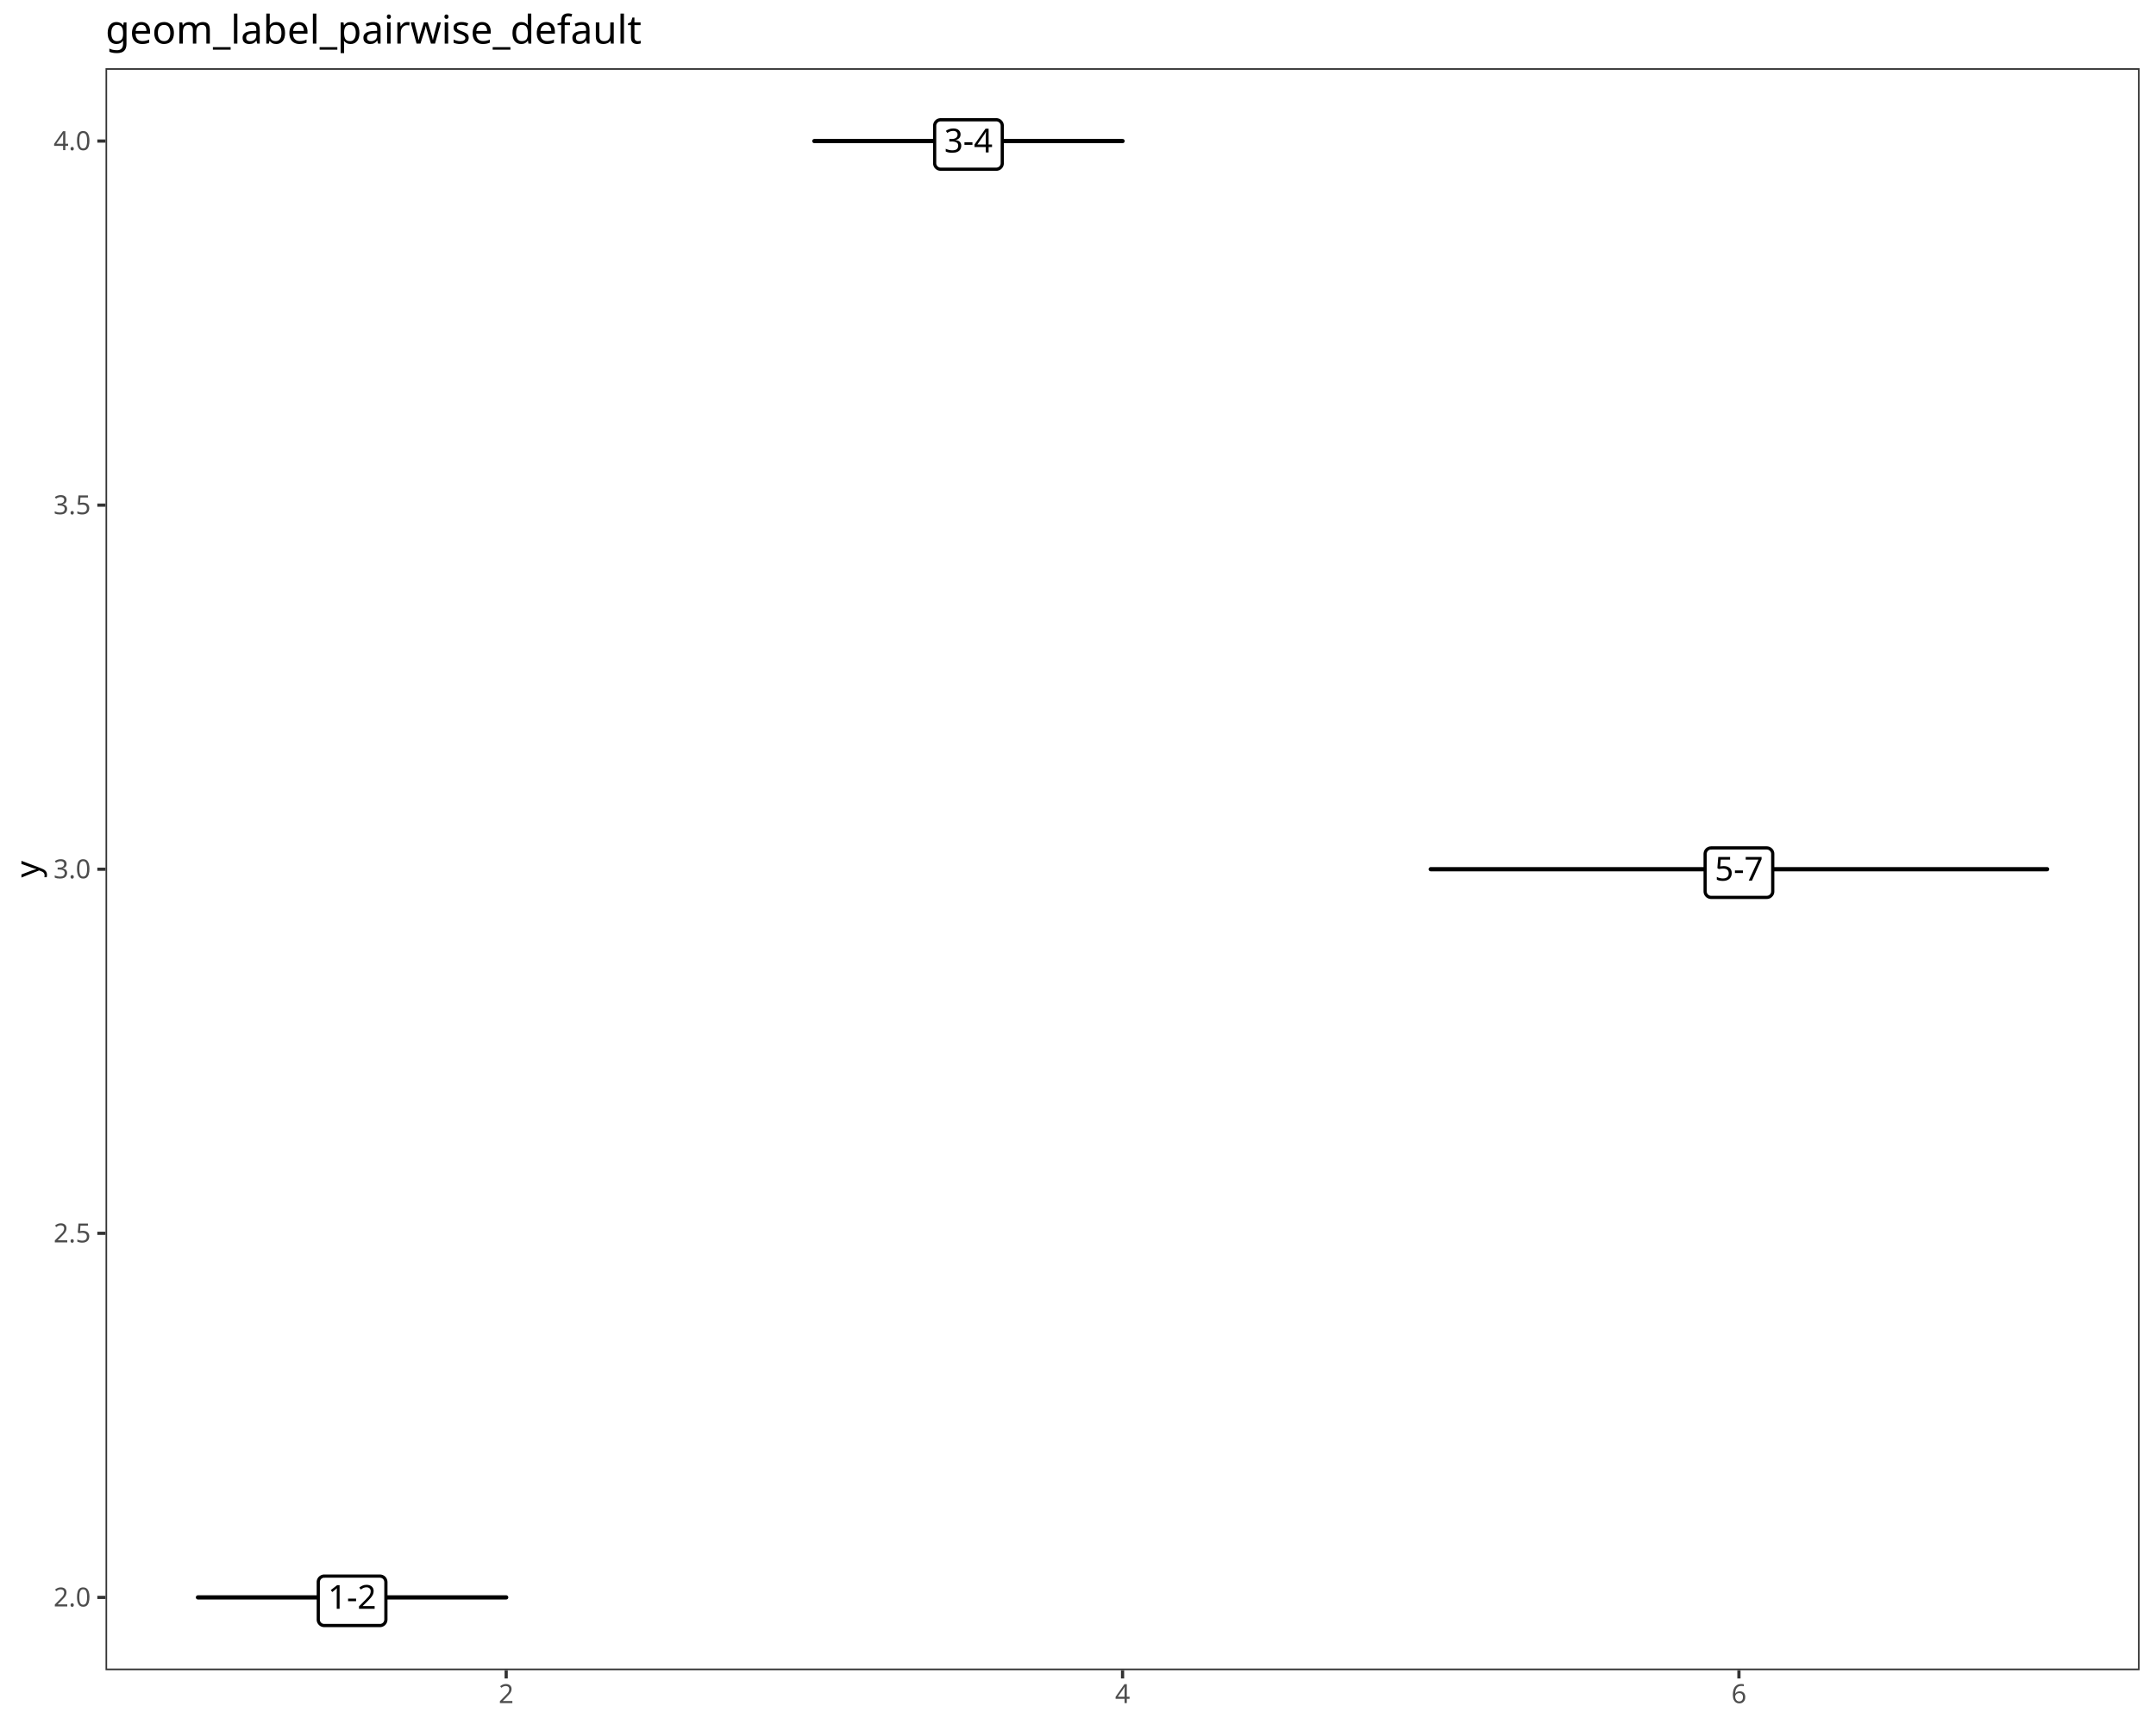
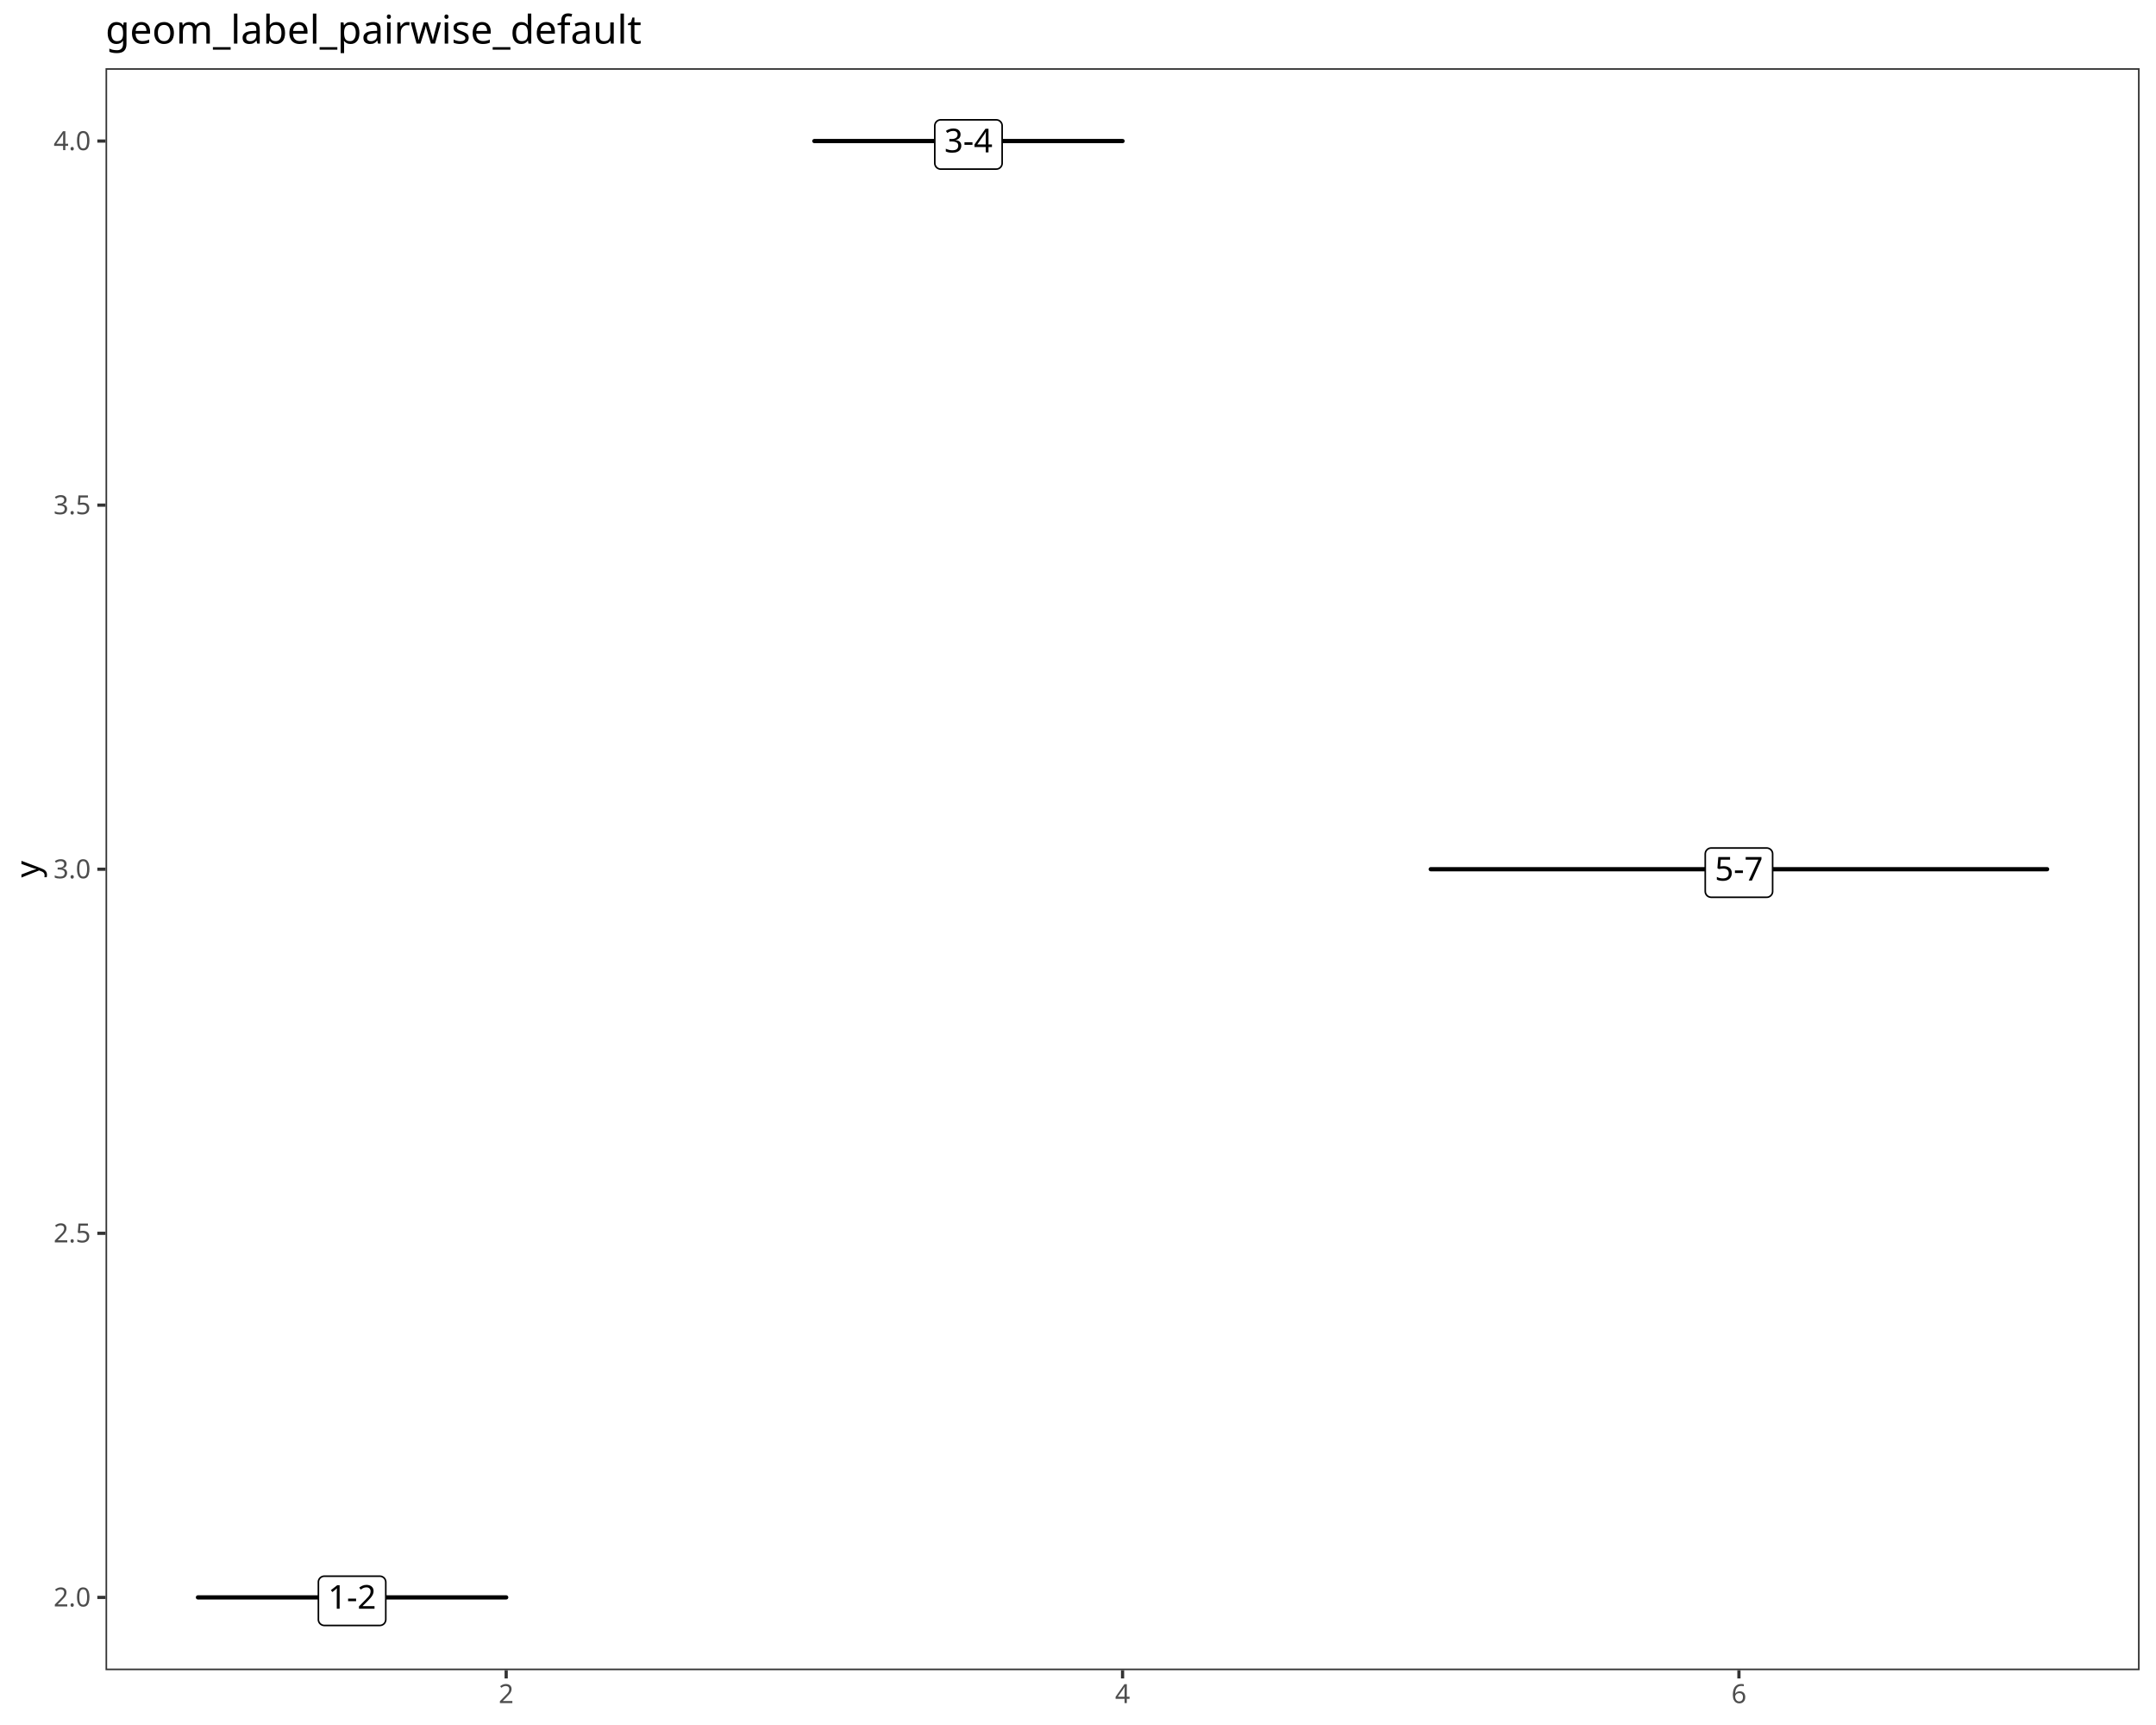
<svg xmlns="http://www.w3.org/2000/svg" class="svglite" data-engine-version="2.0" width="720.00pt" height="576.00pt" viewBox="0 0 720.00 576.00">
  <defs>
    <style type="text/css">
    .svglite line, .svglite polyline, .svglite polygon, .svglite path, .svglite rect, .svglite circle {
      fill: none;
      stroke: #000000;
      stroke-linecap: round;
      stroke-linejoin: round;
      stroke-miterlimit: 10.00;
    }
  </style>
  </defs>
  <rect width="100%" height="100%" style="stroke: none; fill: #FFFFFF;" />
  <defs>
    <clipPath id="cpMC4wMHw3MjAuMDB8MC4wMHw1NzYuMDA=">
      <rect x="0.00" y="0.00" width="720.00" height="576.00" />
    </clipPath>
  </defs>
  <g clip-path="url(#cpMC4wMHw3MjAuMDB8MC4wMHw1NzYuMDA=)">
    <rect x="0.00" y="0.00" width="720.00" height="576.00" style="stroke-width: 1.07; stroke: #FFFFFF; fill: #FFFFFF;" />
  </g>
  <defs>
    <clipPath id="cpMzUuMjR8NzE0LjUyfDIyLjc4fDU1Ny43MQ==">
      <rect x="35.24" y="22.78" width="679.28" height="534.92" />
    </clipPath>
  </defs>
  <g clip-path="url(#cpMzUuMjR8NzE0LjUyfDIyLjc4fDU1Ny43MQ==)">
    <rect x="35.24" y="22.78" width="679.28" height="534.92" style="stroke-width: 1.07; stroke: none; fill: #FFFFFF;" />
    <line x1="66.11" y1="533.39" x2="169.04" y2="533.39" style="stroke-width: 1.42;" />
-     <polygon points="108.27,542.79 126.88,542.79 126.80,542.79 127.12,542.78 127.43,542.72 127.73,542.60 128.01,542.44 128.26,542.24 128.47,542.00 128.64,541.73 128.76,541.44 128.84,541.13 128.87,540.81 128.87,540.81 128.87,528.27 128.87,528.27 128.84,527.95 128.76,527.64 128.64,527.34 128.47,527.07 128.26,526.83 128.01,526.63 127.73,526.47 127.43,526.36 127.12,526.30 126.88,526.28 108.27,526.28 108.51,526.30 108.19,526.28 107.87,526.32 107.57,526.41 107.28,526.55 107.02,526.73 106.78,526.95 106.59,527.21 106.44,527.49 106.34,527.79 106.29,528.11 106.29,528.27 106.29,540.81 106.29,540.65 106.29,540.97 106.34,541.28 106.44,541.59 106.59,541.87 106.78,542.12 107.02,542.35 107.28,542.53 107.57,542.66 107.87,542.75 108.19,542.79 " style="stroke-width: 1.07; fill: #FFFFFF;" />
-     <text x="117.58" y="537.19" text-anchor="middle" style="font-size: 11.04px; font-family: sans;" textLength="15.96px" lengthAdjust="spacingAndGlyphs">1-2</text>
+     <polygon points="108.31,542.76 126.85,542.76 126.77,542.76 127.08,542.75 127.40,542.68 127.69,542.57 127.97,542.41 128.22,542.21 128.43,541.97 128.60,541.70 128.72,541.41 128.80,541.10 128.83,540.78 128.83,540.78 128.83,528.29 128.83,528.29 128.80,527.97 128.72,527.66 128.60,527.37 128.43,527.10 128.22,526.86 127.97,526.66 127.69,526.50 127.40,526.38 127.08,526.32 126.85,526.31 108.31,526.31 108.54,526.32 108.23,526.31 107.91,526.35 107.60,526.43 107.32,526.57 107.05,526.75 106.82,526.97 106.63,527.23 106.48,527.51 106.38,527.81 106.33,528.13 106.33,528.29 106.33,540.78 106.33,540.62 106.33,540.94 106.38,541.25 106.48,541.56 106.63,541.84 106.82,542.09 107.05,542.31 107.32,542.49 107.60,542.63 107.91,542.72 108.23,542.76 " style="stroke-width: 0.53; fill: #FFFFFF;" />
+     <text x="117.58" y="537.18" text-anchor="middle" style="font-size: 11.00px; font-family: sans;" textLength="15.90px" lengthAdjust="spacingAndGlyphs">1-2</text>
    <line x1="271.96" y1="47.10" x2="374.88" y2="47.10" style="stroke-width: 1.42;" />
-     <polygon points="314.12,56.50 332.72,56.50 332.64,56.50 332.96,56.49 333.27,56.42 333.57,56.31 333.85,56.15 334.10,55.95 334.31,55.71 334.48,55.44 334.61,55.14 334.68,54.83 334.71,54.51 334.71,54.51 334.71,41.97 334.71,41.97 334.68,41.66 334.61,41.35 334.48,41.05 334.31,40.78 334.10,40.54 333.85,40.34 333.57,40.18 333.27,40.07 332.96,40.00 332.72,39.99 314.12,39.99 314.36,40.00 314.04,39.99 313.72,40.03 313.41,40.12 313.12,40.25 312.86,40.44 312.63,40.66 312.44,40.91 312.29,41.20 312.19,41.50 312.13,41.81 312.13,41.97 312.13,54.51 312.13,54.35 312.13,54.67 312.19,54.99 312.29,55.29 312.44,55.58 312.63,55.83 312.86,56.05 313.12,56.23 313.41,56.37 313.72,56.46 314.04,56.50 " style="stroke-width: 1.07; fill: #FFFFFF;" />
-     <text x="323.42" y="50.90" text-anchor="middle" style="font-size: 11.04px; font-family: sans;" textLength="15.96px" lengthAdjust="spacingAndGlyphs">3-4</text>
+     <polygon points="314.15,56.47 332.69,56.47 332.61,56.47 332.93,56.45 333.24,56.39 333.54,56.28 333.81,56.12 334.06,55.91 334.27,55.68 334.44,55.41 334.57,55.11 334.64,54.80 334.67,54.49 334.67,54.49 334.67,41.99 334.67,41.99 334.64,41.68 334.57,41.37 334.44,41.07 334.27,40.80 334.06,40.57 333.81,40.36 333.54,40.20 333.24,40.09 332.93,40.03 332.69,40.01 314.15,40.01 314.39,40.03 314.07,40.01 313.75,40.05 313.45,40.14 313.16,40.28 312.90,40.46 312.67,40.68 312.48,40.93 312.33,41.22 312.23,41.52 312.18,41.83 312.17,41.99 312.17,54.49 312.18,54.33 312.18,54.65 312.23,54.96 312.33,55.26 312.48,55.55 312.67,55.80 312.90,56.02 313.16,56.20 313.45,56.34 313.75,56.43 314.07,56.47 " style="stroke-width: 0.53; fill: #FFFFFF;" />
+     <text x="323.42" y="50.88" text-anchor="middle" style="font-size: 11.00px; font-family: sans;" textLength="15.90px" lengthAdjust="spacingAndGlyphs">3-4</text>
    <line x1="477.80" y1="290.24" x2="683.64" y2="290.24" style="stroke-width: 1.42;" />
-     <polygon points="571.42,299.65 590.03,299.65 589.95,299.65 590.27,299.63 590.58,299.57 590.88,299.46 591.15,299.30 591.40,299.09 591.61,298.85 591.79,298.58 591.91,298.29 591.99,297.98 592.01,297.66 592.01,297.66 592.01,285.12 592.01,285.12 591.99,284.80 591.91,284.49 591.79,284.20 591.61,283.93 591.40,283.69 591.15,283.49 590.88,283.33 590.58,283.21 590.27,283.15 590.03,283.13 571.42,283.13 571.66,283.15 571.34,283.14 571.02,283.17 570.71,283.26 570.43,283.40 570.16,283.58 569.93,283.80 569.74,284.06 569.59,284.34 569.49,284.65 569.44,284.96 569.43,285.12 569.43,297.66 569.44,297.50 569.44,297.82 569.49,298.14 569.59,298.44 569.74,298.72 569.93,298.98 570.16,299.20 570.43,299.38 570.71,299.52 571.02,299.61 571.34,299.65 " style="stroke-width: 1.07; fill: #FFFFFF;" />
-     <text x="580.72" y="294.04" text-anchor="middle" style="font-size: 11.04px; font-family: sans;" textLength="15.96px" lengthAdjust="spacingAndGlyphs">5-7</text>
+     <polygon points="571.45,299.61 589.99,299.61 589.91,299.61 590.23,299.60 590.54,299.54 590.84,299.42 591.12,299.26 591.36,299.06 591.58,298.82 591.75,298.55 591.87,298.26 591.95,297.95 591.97,297.63 591.97,297.63 591.97,285.14 591.97,285.14 591.95,284.82 591.87,284.51 591.75,284.22 591.58,283.95 591.36,283.71 591.12,283.51 590.84,283.35 590.54,283.24 590.23,283.17 589.99,283.16 571.45,283.16 571.69,283.17 571.37,283.16 571.06,283.20 570.75,283.29 570.46,283.42 570.20,283.61 569.97,283.83 569.78,284.08 569.63,284.36 569.53,284.67 569.48,284.98 569.47,285.14 569.47,297.63 569.48,297.47 569.48,297.79 569.53,298.11 569.63,298.41 569.78,298.69 569.97,298.95 570.20,299.17 570.46,299.35 570.75,299.48 571.06,299.57 571.37,299.61 " style="stroke-width: 0.53; fill: #FFFFFF;" />
+     <text x="580.72" y="294.03" text-anchor="middle" style="font-size: 11.00px; font-family: sans;" textLength="15.90px" lengthAdjust="spacingAndGlyphs">5-7</text>
    <rect x="35.24" y="22.78" width="679.28" height="534.92" style="stroke-width: 1.07; stroke: #333333;" />
  </g>
  <g clip-path="url(#cpMC4wMHw3MjAuMDB8MC4wMHw1NzYuMDA=)">
    <text x="30.31" y="536.42" text-anchor="end" style="font-size: 8.80px; fill: #4D4D4D; font-family: sans;" textLength="12.23px" lengthAdjust="spacingAndGlyphs">2.0</text>
    <text x="30.31" y="414.85" text-anchor="end" style="font-size: 8.80px; fill: #4D4D4D; font-family: sans;" textLength="12.23px" lengthAdjust="spacingAndGlyphs">2.5</text>
    <text x="30.31" y="293.27" text-anchor="end" style="font-size: 8.80px; fill: #4D4D4D; font-family: sans;" textLength="12.23px" lengthAdjust="spacingAndGlyphs">3.0</text>
    <text x="30.31" y="171.70" text-anchor="end" style="font-size: 8.80px; fill: #4D4D4D; font-family: sans;" textLength="12.23px" lengthAdjust="spacingAndGlyphs">3.5</text>
    <text x="30.31" y="50.13" text-anchor="end" style="font-size: 8.80px; fill: #4D4D4D; font-family: sans;" textLength="12.23px" lengthAdjust="spacingAndGlyphs">4.0</text>
    <polyline points="32.50,533.39 35.24,533.39 " style="stroke-width: 1.07; stroke: #333333; stroke-linecap: butt;" />
    <polyline points="32.50,411.82 35.24,411.82 " style="stroke-width: 1.07; stroke: #333333; stroke-linecap: butt;" />
    <polyline points="32.50,290.24 35.24,290.24 " style="stroke-width: 1.07; stroke: #333333; stroke-linecap: butt;" />
    <polyline points="32.50,168.67 35.24,168.67 " style="stroke-width: 1.07; stroke: #333333; stroke-linecap: butt;" />
    <polyline points="32.50,47.10 35.24,47.10 " style="stroke-width: 1.07; stroke: #333333; stroke-linecap: butt;" />
    <polyline points="169.04,560.45 169.04,557.71 " style="stroke-width: 1.07; stroke: #333333; stroke-linecap: butt;" />
    <polyline points="374.88,560.45 374.88,557.71 " style="stroke-width: 1.07; stroke: #333333; stroke-linecap: butt;" />
    <polyline points="580.72,560.45 580.72,557.71 " style="stroke-width: 1.07; stroke: #333333; stroke-linecap: butt;" />
    <text x="169.04" y="568.69" text-anchor="middle" style="font-size: 8.80px; fill: #4D4D4D; font-family: sans;" textLength="4.89px" lengthAdjust="spacingAndGlyphs">2</text>
    <text x="374.88" y="568.69" text-anchor="middle" style="font-size: 8.80px; fill: #4D4D4D; font-family: sans;" textLength="4.89px" lengthAdjust="spacingAndGlyphs">4</text>
    <text x="580.72" y="568.69" text-anchor="middle" style="font-size: 8.80px; fill: #4D4D4D; font-family: sans;" textLength="4.89px" lengthAdjust="spacingAndGlyphs">6</text>
    <text transform="translate(13.05,290.24) rotate(-90)" text-anchor="middle" style="font-size: 11.00px; font-family: sans;" textLength="5.50px" lengthAdjust="spacingAndGlyphs">y</text>
    <text x="35.24" y="14.56" style="font-size: 13.20px; font-family: sans;" textLength="170.99px" lengthAdjust="spacingAndGlyphs">geom_label_pairwise_default</text>
  </g>
</svg>
